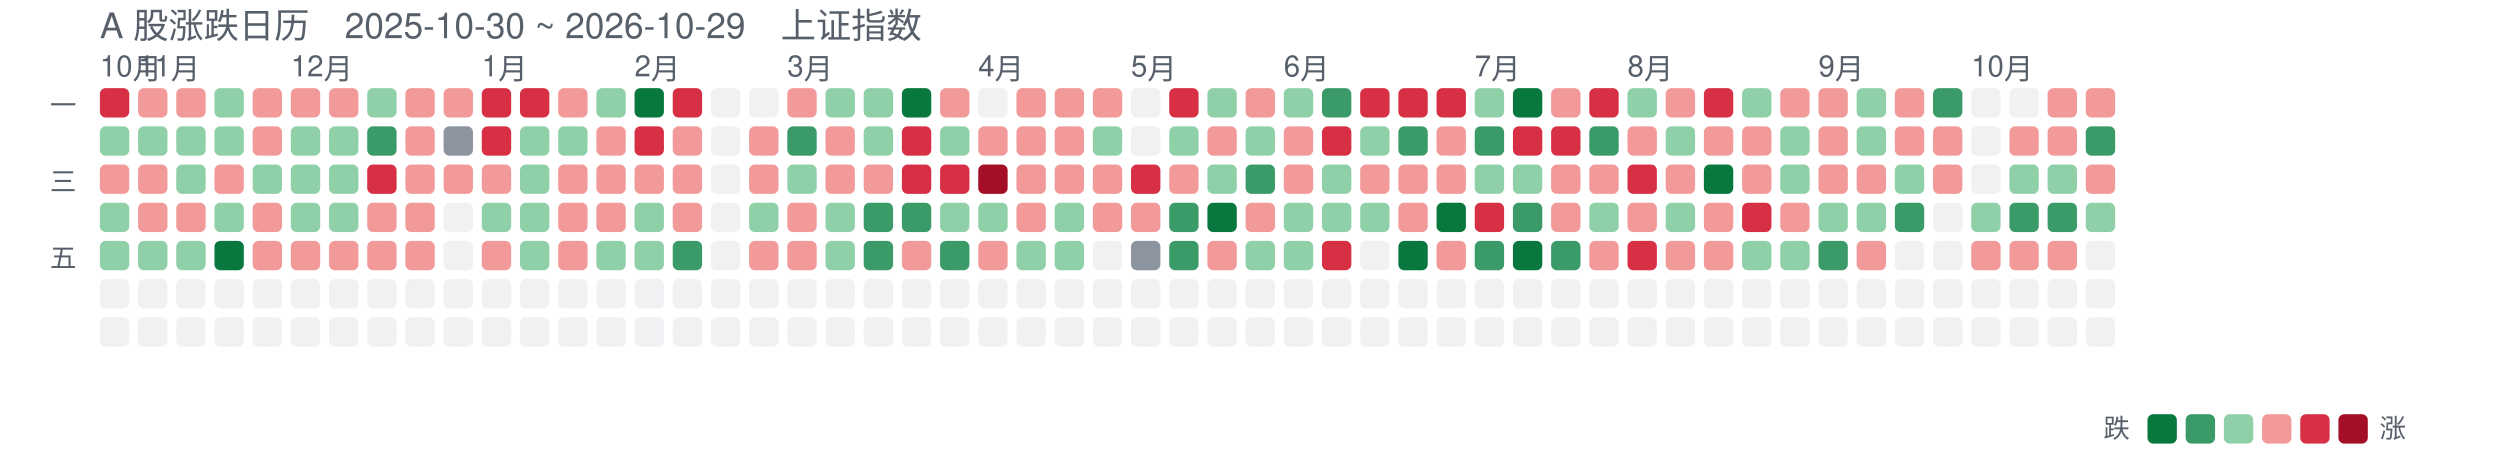
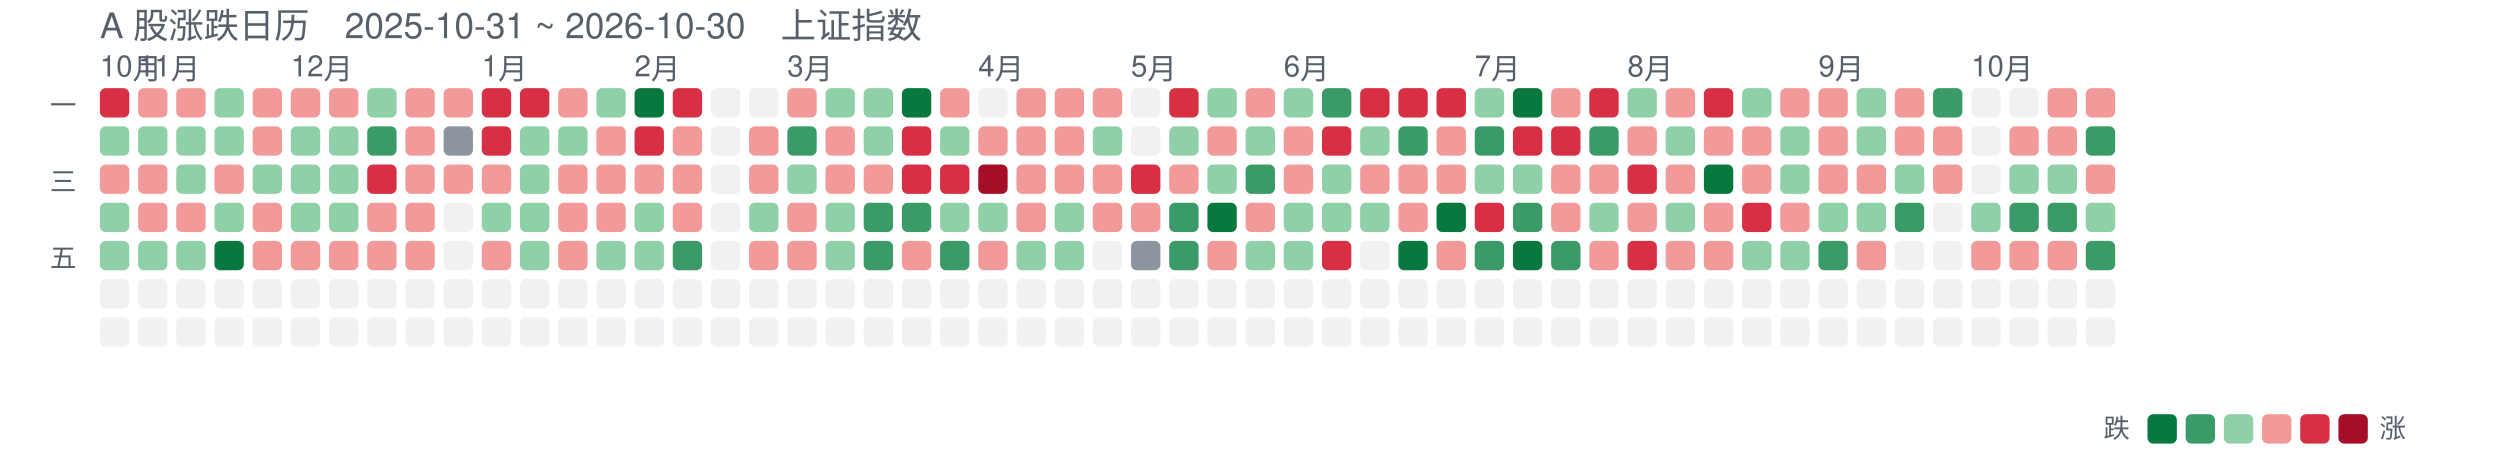
<svg xmlns="http://www.w3.org/2000/svg" width="851" height="159" viewBox="0 0 851 159" font-family="-apple-system,Segoe UI,Helvetica,Arial,sans-serif">
-   <text x="34" y="13" font-size="12" fill="#57606a">A 股涨跌日历　2025-10-30 ~ 2026-10-29　上证指数</text>
+   <text x="34" y="13" font-size="12" fill="#57606a">A 股涨跌日历　2025-10-31 ~ 2026-10-30　上证指数</text>
  <text x="34" y="26" font-size="10" fill="#57606a">10月</text>
  <text x="47" y="26" font-size="10" fill="#57606a">11月</text>
  <text x="99" y="26" font-size="10" fill="#57606a">12月</text>
  <text x="164" y="26" font-size="10" fill="#57606a">1月</text>
  <text x="216" y="26" font-size="10" fill="#57606a">2月</text>
  <text x="268" y="26" font-size="10" fill="#57606a">3月</text>
  <text x="333" y="26" font-size="10" fill="#57606a">4月</text>
  <text x="385" y="26" font-size="10" fill="#57606a">5月</text>
  <text x="437" y="26" font-size="10" fill="#57606a">6月</text>
  <text x="502" y="26" font-size="10" fill="#57606a">7月</text>
  <text x="554" y="26" font-size="10" fill="#57606a">8月</text>
  <text x="619" y="26" font-size="10" fill="#57606a">9月</text>
  <text x="671" y="26" font-size="10" fill="#57606a">10月</text>
  <text x="26" y="39" font-size="9" fill="#57606a" text-anchor="end">一</text>
  <text x="26" y="65" font-size="9" fill="#57606a" text-anchor="end">三</text>
  <text x="26" y="91" font-size="9" fill="#57606a" text-anchor="end">五</text>
  <rect x="34" y="30" width="10" height="10" rx="2" fill="#d73045" opacity="1" />
  <rect x="34" y="43" width="10" height="10" rx="2" fill="#8fd0a8" opacity="1" />
  <rect x="34" y="56" width="10" height="10" rx="2" fill="#f29a9a" opacity="1" />
  <rect x="34" y="69" width="10" height="10" rx="2" fill="#8fd0a8" opacity="1" />
  <rect x="34" y="82" width="10" height="10" rx="2" fill="#8fd0a8" opacity="1" />
  <rect x="34" y="95" width="10" height="10" rx="2" fill="#d0d7de" opacity="0.35" />
  <rect x="34" y="108" width="10" height="10" rx="2" fill="#d0d7de" opacity="0.35" />
  <rect x="47" y="30" width="10" height="10" rx="2" fill="#f29a9a" opacity="1" />
  <rect x="47" y="43" width="10" height="10" rx="2" fill="#8fd0a8" opacity="1" />
  <rect x="47" y="56" width="10" height="10" rx="2" fill="#f29a9a" opacity="1" />
  <rect x="47" y="69" width="10" height="10" rx="2" fill="#f29a9a" opacity="1" />
  <rect x="47" y="82" width="10" height="10" rx="2" fill="#8fd0a8" opacity="1" />
  <rect x="47" y="95" width="10" height="10" rx="2" fill="#d0d7de" opacity="0.35" />
  <rect x="47" y="108" width="10" height="10" rx="2" fill="#d0d7de" opacity="0.35" />
  <rect x="60" y="30" width="10" height="10" rx="2" fill="#f29a9a" opacity="1" />
  <rect x="60" y="43" width="10" height="10" rx="2" fill="#8fd0a8" opacity="1" />
  <rect x="60" y="56" width="10" height="10" rx="2" fill="#8fd0a8" opacity="1" />
  <rect x="60" y="69" width="10" height="10" rx="2" fill="#f29a9a" opacity="1" />
  <rect x="60" y="82" width="10" height="10" rx="2" fill="#8fd0a8" opacity="1" />
  <rect x="60" y="95" width="10" height="10" rx="2" fill="#d0d7de" opacity="0.35" />
  <rect x="60" y="108" width="10" height="10" rx="2" fill="#d0d7de" opacity="0.35" />
  <rect x="73" y="30" width="10" height="10" rx="2" fill="#8fd0a8" opacity="1" />
  <rect x="73" y="43" width="10" height="10" rx="2" fill="#8fd0a8" opacity="1" />
  <rect x="73" y="56" width="10" height="10" rx="2" fill="#f29a9a" opacity="1" />
  <rect x="73" y="69" width="10" height="10" rx="2" fill="#8fd0a8" opacity="1" />
  <rect x="73" y="82" width="10" height="10" rx="2" fill="#08783e" opacity="1" />
  <rect x="73" y="95" width="10" height="10" rx="2" fill="#d0d7de" opacity="0.35" />
  <rect x="73" y="108" width="10" height="10" rx="2" fill="#d0d7de" opacity="0.35" />
  <rect x="86" y="30" width="10" height="10" rx="2" fill="#f29a9a" opacity="1" />
  <rect x="86" y="43" width="10" height="10" rx="2" fill="#f29a9a" opacity="1" />
  <rect x="86" y="56" width="10" height="10" rx="2" fill="#8fd0a8" opacity="1" />
  <rect x="86" y="69" width="10" height="10" rx="2" fill="#f29a9a" opacity="1" />
  <rect x="86" y="82" width="10" height="10" rx="2" fill="#f29a9a" opacity="1" />
  <rect x="86" y="95" width="10" height="10" rx="2" fill="#d0d7de" opacity="0.35" />
  <rect x="86" y="108" width="10" height="10" rx="2" fill="#d0d7de" opacity="0.35" />
  <rect x="99" y="30" width="10" height="10" rx="2" fill="#f29a9a" opacity="1" />
  <rect x="99" y="43" width="10" height="10" rx="2" fill="#8fd0a8" opacity="1" />
  <rect x="99" y="56" width="10" height="10" rx="2" fill="#8fd0a8" opacity="1" />
  <rect x="99" y="69" width="10" height="10" rx="2" fill="#8fd0a8" opacity="1" />
  <rect x="99" y="82" width="10" height="10" rx="2" fill="#f29a9a" opacity="1" />
  <rect x="99" y="95" width="10" height="10" rx="2" fill="#d0d7de" opacity="0.35" />
  <rect x="99" y="108" width="10" height="10" rx="2" fill="#d0d7de" opacity="0.35" />
  <rect x="112" y="30" width="10" height="10" rx="2" fill="#f29a9a" opacity="1" />
  <rect x="112" y="43" width="10" height="10" rx="2" fill="#8fd0a8" opacity="1" />
  <rect x="112" y="56" width="10" height="10" rx="2" fill="#8fd0a8" opacity="1" />
  <rect x="112" y="69" width="10" height="10" rx="2" fill="#8fd0a8" opacity="1" />
  <rect x="112" y="82" width="10" height="10" rx="2" fill="#f29a9a" opacity="1" />
  <rect x="112" y="95" width="10" height="10" rx="2" fill="#d0d7de" opacity="0.35" />
  <rect x="112" y="108" width="10" height="10" rx="2" fill="#d0d7de" opacity="0.35" />
  <rect x="125" y="30" width="10" height="10" rx="2" fill="#8fd0a8" opacity="1" />
  <rect x="125" y="43" width="10" height="10" rx="2" fill="#3b9b68" opacity="1" />
  <rect x="125" y="56" width="10" height="10" rx="2" fill="#d73045" opacity="1" />
  <rect x="125" y="69" width="10" height="10" rx="2" fill="#f29a9a" opacity="1" />
  <rect x="125" y="82" width="10" height="10" rx="2" fill="#f29a9a" opacity="1" />
  <rect x="125" y="95" width="10" height="10" rx="2" fill="#d0d7de" opacity="0.35" />
  <rect x="125" y="108" width="10" height="10" rx="2" fill="#d0d7de" opacity="0.35" />
  <rect x="138" y="30" width="10" height="10" rx="2" fill="#f29a9a" opacity="1" />
  <rect x="138" y="43" width="10" height="10" rx="2" fill="#f29a9a" opacity="1" />
  <rect x="138" y="56" width="10" height="10" rx="2" fill="#f29a9a" opacity="1" />
  <rect x="138" y="69" width="10" height="10" rx="2" fill="#f29a9a" opacity="1" />
  <rect x="138" y="82" width="10" height="10" rx="2" fill="#f29a9a" opacity="1" />
  <rect x="138" y="95" width="10" height="10" rx="2" fill="#d0d7de" opacity="0.35" />
  <rect x="138" y="108" width="10" height="10" rx="2" fill="#d0d7de" opacity="0.35" />
  <rect x="151" y="30" width="10" height="10" rx="2" fill="#f29a9a" opacity="1" />
  <rect x="151" y="43" width="10" height="10" rx="2" fill="#8c959f" opacity="1" />
  <rect x="151" y="56" width="10" height="10" rx="2" fill="#f29a9a" opacity="1" />
  <rect x="151" y="69" width="10" height="10" rx="2" fill="#d0d7de" opacity="0.35" />
  <rect x="151" y="82" width="10" height="10" rx="2" fill="#d0d7de" opacity="0.35" />
  <rect x="151" y="95" width="10" height="10" rx="2" fill="#d0d7de" opacity="0.35" />
  <rect x="151" y="108" width="10" height="10" rx="2" fill="#d0d7de" opacity="0.35" />
  <rect x="164" y="30" width="10" height="10" rx="2" fill="#d73045" opacity="1" />
  <rect x="164" y="43" width="10" height="10" rx="2" fill="#d73045" opacity="1" />
  <rect x="164" y="56" width="10" height="10" rx="2" fill="#f29a9a" opacity="1" />
  <rect x="164" y="69" width="10" height="10" rx="2" fill="#8fd0a8" opacity="1" />
  <rect x="164" y="82" width="10" height="10" rx="2" fill="#f29a9a" opacity="1" />
  <rect x="164" y="95" width="10" height="10" rx="2" fill="#d0d7de" opacity="0.35" />
  <rect x="164" y="108" width="10" height="10" rx="2" fill="#d0d7de" opacity="0.35" />
  <rect x="177" y="30" width="10" height="10" rx="2" fill="#d73045" opacity="1" />
  <rect x="177" y="43" width="10" height="10" rx="2" fill="#8fd0a8" opacity="1" />
  <rect x="177" y="56" width="10" height="10" rx="2" fill="#8fd0a8" opacity="1" />
  <rect x="177" y="69" width="10" height="10" rx="2" fill="#8fd0a8" opacity="1" />
  <rect x="177" y="82" width="10" height="10" rx="2" fill="#8fd0a8" opacity="1" />
  <rect x="177" y="95" width="10" height="10" rx="2" fill="#d0d7de" opacity="0.35" />
  <rect x="177" y="108" width="10" height="10" rx="2" fill="#d0d7de" opacity="0.35" />
  <rect x="190" y="30" width="10" height="10" rx="2" fill="#f29a9a" opacity="1" />
  <rect x="190" y="43" width="10" height="10" rx="2" fill="#8fd0a8" opacity="1" />
  <rect x="190" y="56" width="10" height="10" rx="2" fill="#f29a9a" opacity="1" />
  <rect x="190" y="69" width="10" height="10" rx="2" fill="#f29a9a" opacity="1" />
  <rect x="190" y="82" width="10" height="10" rx="2" fill="#f29a9a" opacity="1" />
  <rect x="190" y="95" width="10" height="10" rx="2" fill="#d0d7de" opacity="0.35" />
  <rect x="190" y="108" width="10" height="10" rx="2" fill="#d0d7de" opacity="0.35" />
  <rect x="203" y="30" width="10" height="10" rx="2" fill="#8fd0a8" opacity="1" />
  <rect x="203" y="43" width="10" height="10" rx="2" fill="#f29a9a" opacity="1" />
  <rect x="203" y="56" width="10" height="10" rx="2" fill="#f29a9a" opacity="1" />
  <rect x="203" y="69" width="10" height="10" rx="2" fill="#f29a9a" opacity="1" />
  <rect x="203" y="82" width="10" height="10" rx="2" fill="#8fd0a8" opacity="1" />
  <rect x="203" y="95" width="10" height="10" rx="2" fill="#d0d7de" opacity="0.35" />
  <rect x="203" y="108" width="10" height="10" rx="2" fill="#d0d7de" opacity="0.35" />
  <rect x="216" y="30" width="10" height="10" rx="2" fill="#08783e" opacity="1" />
  <rect x="216" y="43" width="10" height="10" rx="2" fill="#d73045" opacity="1" />
  <rect x="216" y="56" width="10" height="10" rx="2" fill="#f29a9a" opacity="1" />
  <rect x="216" y="69" width="10" height="10" rx="2" fill="#8fd0a8" opacity="1" />
  <rect x="216" y="82" width="10" height="10" rx="2" fill="#8fd0a8" opacity="1" />
  <rect x="216" y="95" width="10" height="10" rx="2" fill="#d0d7de" opacity="0.35" />
  <rect x="216" y="108" width="10" height="10" rx="2" fill="#d0d7de" opacity="0.35" />
  <rect x="229" y="30" width="10" height="10" rx="2" fill="#d73045" opacity="1" />
  <rect x="229" y="43" width="10" height="10" rx="2" fill="#f29a9a" opacity="1" />
  <rect x="229" y="56" width="10" height="10" rx="2" fill="#f29a9a" opacity="1" />
  <rect x="229" y="69" width="10" height="10" rx="2" fill="#f29a9a" opacity="1" />
  <rect x="229" y="82" width="10" height="10" rx="2" fill="#3b9b68" opacity="1" />
  <rect x="229" y="95" width="10" height="10" rx="2" fill="#d0d7de" opacity="0.35" />
  <rect x="229" y="108" width="10" height="10" rx="2" fill="#d0d7de" opacity="0.35" />
  <rect x="242" y="30" width="10" height="10" rx="2" fill="#d0d7de" opacity="0.35" />
  <rect x="242" y="43" width="10" height="10" rx="2" fill="#d0d7de" opacity="0.35" />
  <rect x="242" y="56" width="10" height="10" rx="2" fill="#d0d7de" opacity="0.35" />
  <rect x="242" y="69" width="10" height="10" rx="2" fill="#d0d7de" opacity="0.35" />
  <rect x="242" y="82" width="10" height="10" rx="2" fill="#d0d7de" opacity="0.35" />
  <rect x="242" y="95" width="10" height="10" rx="2" fill="#d0d7de" opacity="0.35" />
  <rect x="242" y="108" width="10" height="10" rx="2" fill="#d0d7de" opacity="0.35" />
  <rect x="255" y="30" width="10" height="10" rx="2" fill="#d0d7de" opacity="0.35" />
  <rect x="255" y="43" width="10" height="10" rx="2" fill="#f29a9a" opacity="1" />
  <rect x="255" y="56" width="10" height="10" rx="2" fill="#f29a9a" opacity="1" />
  <rect x="255" y="69" width="10" height="10" rx="2" fill="#8fd0a8" opacity="1" />
  <rect x="255" y="82" width="10" height="10" rx="2" fill="#f29a9a" opacity="1" />
  <rect x="255" y="95" width="10" height="10" rx="2" fill="#d0d7de" opacity="0.35" />
  <rect x="255" y="108" width="10" height="10" rx="2" fill="#d0d7de" opacity="0.35" />
  <rect x="268" y="30" width="10" height="10" rx="2" fill="#f29a9a" opacity="1" />
  <rect x="268" y="43" width="10" height="10" rx="2" fill="#3b9b68" opacity="1" />
  <rect x="268" y="56" width="10" height="10" rx="2" fill="#8fd0a8" opacity="1" />
  <rect x="268" y="69" width="10" height="10" rx="2" fill="#f29a9a" opacity="1" />
  <rect x="268" y="82" width="10" height="10" rx="2" fill="#f29a9a" opacity="1" />
  <rect x="268" y="95" width="10" height="10" rx="2" fill="#d0d7de" opacity="0.35" />
  <rect x="268" y="108" width="10" height="10" rx="2" fill="#d0d7de" opacity="0.35" />
  <rect x="281" y="30" width="10" height="10" rx="2" fill="#8fd0a8" opacity="1" />
  <rect x="281" y="43" width="10" height="10" rx="2" fill="#f29a9a" opacity="1" />
  <rect x="281" y="56" width="10" height="10" rx="2" fill="#f29a9a" opacity="1" />
  <rect x="281" y="69" width="10" height="10" rx="2" fill="#8fd0a8" opacity="1" />
  <rect x="281" y="82" width="10" height="10" rx="2" fill="#8fd0a8" opacity="1" />
  <rect x="281" y="95" width="10" height="10" rx="2" fill="#d0d7de" opacity="0.35" />
  <rect x="281" y="108" width="10" height="10" rx="2" fill="#d0d7de" opacity="0.35" />
  <rect x="294" y="30" width="10" height="10" rx="2" fill="#8fd0a8" opacity="1" />
  <rect x="294" y="43" width="10" height="10" rx="2" fill="#8fd0a8" opacity="1" />
  <rect x="294" y="56" width="10" height="10" rx="2" fill="#f29a9a" opacity="1" />
  <rect x="294" y="69" width="10" height="10" rx="2" fill="#3b9b68" opacity="1" />
  <rect x="294" y="82" width="10" height="10" rx="2" fill="#3b9b68" opacity="1" />
  <rect x="294" y="95" width="10" height="10" rx="2" fill="#d0d7de" opacity="0.35" />
  <rect x="294" y="108" width="10" height="10" rx="2" fill="#d0d7de" opacity="0.35" />
  <rect x="307" y="30" width="10" height="10" rx="2" fill="#08783e" opacity="1" />
  <rect x="307" y="43" width="10" height="10" rx="2" fill="#d73045" opacity="1" />
  <rect x="307" y="56" width="10" height="10" rx="2" fill="#d73045" opacity="1" />
  <rect x="307" y="69" width="10" height="10" rx="2" fill="#3b9b68" opacity="1" />
  <rect x="307" y="82" width="10" height="10" rx="2" fill="#f29a9a" opacity="1" />
  <rect x="307" y="95" width="10" height="10" rx="2" fill="#d0d7de" opacity="0.35" />
  <rect x="307" y="108" width="10" height="10" rx="2" fill="#d0d7de" opacity="0.35" />
  <rect x="320" y="30" width="10" height="10" rx="2" fill="#f29a9a" opacity="1" />
  <rect x="320" y="43" width="10" height="10" rx="2" fill="#8fd0a8" opacity="1" />
  <rect x="320" y="56" width="10" height="10" rx="2" fill="#d73045" opacity="1" />
  <rect x="320" y="69" width="10" height="10" rx="2" fill="#8fd0a8" opacity="1" />
  <rect x="320" y="82" width="10" height="10" rx="2" fill="#3b9b68" opacity="1" />
  <rect x="320" y="95" width="10" height="10" rx="2" fill="#d0d7de" opacity="0.35" />
  <rect x="320" y="108" width="10" height="10" rx="2" fill="#d0d7de" opacity="0.35" />
  <rect x="333" y="30" width="10" height="10" rx="2" fill="#d0d7de" opacity="0.35" />
  <rect x="333" y="43" width="10" height="10" rx="2" fill="#f29a9a" opacity="1" />
  <rect x="333" y="56" width="10" height="10" rx="2" fill="#a40e26" opacity="1" />
  <rect x="333" y="69" width="10" height="10" rx="2" fill="#8fd0a8" opacity="1" />
  <rect x="333" y="82" width="10" height="10" rx="2" fill="#f29a9a" opacity="1" />
  <rect x="333" y="95" width="10" height="10" rx="2" fill="#d0d7de" opacity="0.35" />
  <rect x="333" y="108" width="10" height="10" rx="2" fill="#d0d7de" opacity="0.35" />
  <rect x="346" y="30" width="10" height="10" rx="2" fill="#f29a9a" opacity="1" />
  <rect x="346" y="43" width="10" height="10" rx="2" fill="#f29a9a" opacity="1" />
  <rect x="346" y="56" width="10" height="10" rx="2" fill="#f29a9a" opacity="1" />
  <rect x="346" y="69" width="10" height="10" rx="2" fill="#f29a9a" opacity="1" />
  <rect x="346" y="82" width="10" height="10" rx="2" fill="#8fd0a8" opacity="1" />
  <rect x="346" y="95" width="10" height="10" rx="2" fill="#d0d7de" opacity="0.35" />
  <rect x="346" y="108" width="10" height="10" rx="2" fill="#d0d7de" opacity="0.35" />
  <rect x="359" y="30" width="10" height="10" rx="2" fill="#f29a9a" opacity="1" />
  <rect x="359" y="43" width="10" height="10" rx="2" fill="#f29a9a" opacity="1" />
  <rect x="359" y="56" width="10" height="10" rx="2" fill="#f29a9a" opacity="1" />
  <rect x="359" y="69" width="10" height="10" rx="2" fill="#8fd0a8" opacity="1" />
  <rect x="359" y="82" width="10" height="10" rx="2" fill="#8fd0a8" opacity="1" />
  <rect x="359" y="95" width="10" height="10" rx="2" fill="#d0d7de" opacity="0.35" />
  <rect x="359" y="108" width="10" height="10" rx="2" fill="#d0d7de" opacity="0.35" />
  <rect x="372" y="30" width="10" height="10" rx="2" fill="#f29a9a" opacity="1" />
  <rect x="372" y="43" width="10" height="10" rx="2" fill="#8fd0a8" opacity="1" />
  <rect x="372" y="56" width="10" height="10" rx="2" fill="#f29a9a" opacity="1" />
  <rect x="372" y="69" width="10" height="10" rx="2" fill="#f29a9a" opacity="1" />
  <rect x="372" y="82" width="10" height="10" rx="2" fill="#d0d7de" opacity="0.35" />
  <rect x="372" y="95" width="10" height="10" rx="2" fill="#d0d7de" opacity="0.35" />
  <rect x="372" y="108" width="10" height="10" rx="2" fill="#d0d7de" opacity="0.35" />
  <rect x="385" y="30" width="10" height="10" rx="2" fill="#d0d7de" opacity="0.35" />
  <rect x="385" y="43" width="10" height="10" rx="2" fill="#d0d7de" opacity="0.35" />
  <rect x="385" y="56" width="10" height="10" rx="2" fill="#d73045" opacity="1" />
  <rect x="385" y="69" width="10" height="10" rx="2" fill="#f29a9a" opacity="1" />
  <rect x="385" y="82" width="10" height="10" rx="2" fill="#8c959f" opacity="1" />
  <rect x="385" y="95" width="10" height="10" rx="2" fill="#d0d7de" opacity="0.35" />
  <rect x="385" y="108" width="10" height="10" rx="2" fill="#d0d7de" opacity="0.35" />
  <rect x="398" y="30" width="10" height="10" rx="2" fill="#d73045" opacity="1" />
  <rect x="398" y="43" width="10" height="10" rx="2" fill="#8fd0a8" opacity="1" />
  <rect x="398" y="56" width="10" height="10" rx="2" fill="#f29a9a" opacity="1" />
  <rect x="398" y="69" width="10" height="10" rx="2" fill="#3b9b68" opacity="1" />
  <rect x="398" y="82" width="10" height="10" rx="2" fill="#3b9b68" opacity="1" />
  <rect x="398" y="95" width="10" height="10" rx="2" fill="#d0d7de" opacity="0.35" />
  <rect x="398" y="108" width="10" height="10" rx="2" fill="#d0d7de" opacity="0.35" />
  <rect x="411" y="30" width="10" height="10" rx="2" fill="#8fd0a8" opacity="1" />
  <rect x="411" y="43" width="10" height="10" rx="2" fill="#f29a9a" opacity="1" />
  <rect x="411" y="56" width="10" height="10" rx="2" fill="#8fd0a8" opacity="1" />
  <rect x="411" y="69" width="10" height="10" rx="2" fill="#08783e" opacity="1" />
  <rect x="411" y="82" width="10" height="10" rx="2" fill="#f29a9a" opacity="1" />
  <rect x="411" y="95" width="10" height="10" rx="2" fill="#d0d7de" opacity="0.35" />
  <rect x="411" y="108" width="10" height="10" rx="2" fill="#d0d7de" opacity="0.35" />
  <rect x="424" y="30" width="10" height="10" rx="2" fill="#f29a9a" opacity="1" />
  <rect x="424" y="43" width="10" height="10" rx="2" fill="#8fd0a8" opacity="1" />
  <rect x="424" y="56" width="10" height="10" rx="2" fill="#3b9b68" opacity="1" />
  <rect x="424" y="69" width="10" height="10" rx="2" fill="#f29a9a" opacity="1" />
  <rect x="424" y="82" width="10" height="10" rx="2" fill="#8fd0a8" opacity="1" />
  <rect x="424" y="95" width="10" height="10" rx="2" fill="#d0d7de" opacity="0.35" />
  <rect x="424" y="108" width="10" height="10" rx="2" fill="#d0d7de" opacity="0.35" />
  <rect x="437" y="30" width="10" height="10" rx="2" fill="#8fd0a8" opacity="1" />
  <rect x="437" y="43" width="10" height="10" rx="2" fill="#f29a9a" opacity="1" />
  <rect x="437" y="56" width="10" height="10" rx="2" fill="#f29a9a" opacity="1" />
  <rect x="437" y="69" width="10" height="10" rx="2" fill="#8fd0a8" opacity="1" />
  <rect x="437" y="82" width="10" height="10" rx="2" fill="#8fd0a8" opacity="1" />
  <rect x="437" y="95" width="10" height="10" rx="2" fill="#d0d7de" opacity="0.35" />
  <rect x="437" y="108" width="10" height="10" rx="2" fill="#d0d7de" opacity="0.35" />
  <rect x="450" y="30" width="10" height="10" rx="2" fill="#3b9b68" opacity="1" />
  <rect x="450" y="43" width="10" height="10" rx="2" fill="#d73045" opacity="1" />
  <rect x="450" y="56" width="10" height="10" rx="2" fill="#8fd0a8" opacity="1" />
  <rect x="450" y="69" width="10" height="10" rx="2" fill="#8fd0a8" opacity="1" />
  <rect x="450" y="82" width="10" height="10" rx="2" fill="#d73045" opacity="1" />
  <rect x="450" y="95" width="10" height="10" rx="2" fill="#d0d7de" opacity="0.35" />
  <rect x="450" y="108" width="10" height="10" rx="2" fill="#d0d7de" opacity="0.35" />
  <rect x="463" y="30" width="10" height="10" rx="2" fill="#d73045" opacity="1" />
  <rect x="463" y="43" width="10" height="10" rx="2" fill="#8fd0a8" opacity="1" />
  <rect x="463" y="56" width="10" height="10" rx="2" fill="#f29a9a" opacity="1" />
  <rect x="463" y="69" width="10" height="10" rx="2" fill="#8fd0a8" opacity="1" />
  <rect x="463" y="82" width="10" height="10" rx="2" fill="#d0d7de" opacity="0.35" />
  <rect x="463" y="95" width="10" height="10" rx="2" fill="#d0d7de" opacity="0.35" />
  <rect x="463" y="108" width="10" height="10" rx="2" fill="#d0d7de" opacity="0.35" />
  <rect x="476" y="30" width="10" height="10" rx="2" fill="#d73045" opacity="1" />
  <rect x="476" y="43" width="10" height="10" rx="2" fill="#3b9b68" opacity="1" />
  <rect x="476" y="56" width="10" height="10" rx="2" fill="#f29a9a" opacity="1" />
  <rect x="476" y="69" width="10" height="10" rx="2" fill="#f29a9a" opacity="1" />
  <rect x="476" y="82" width="10" height="10" rx="2" fill="#08783e" opacity="1" />
  <rect x="476" y="95" width="10" height="10" rx="2" fill="#d0d7de" opacity="0.35" />
  <rect x="476" y="108" width="10" height="10" rx="2" fill="#d0d7de" opacity="0.35" />
  <rect x="489" y="30" width="10" height="10" rx="2" fill="#d73045" opacity="1" />
  <rect x="489" y="43" width="10" height="10" rx="2" fill="#f29a9a" opacity="1" />
  <rect x="489" y="56" width="10" height="10" rx="2" fill="#f29a9a" opacity="1" />
  <rect x="489" y="69" width="10" height="10" rx="2" fill="#08783e" opacity="1" />
  <rect x="489" y="82" width="10" height="10" rx="2" fill="#f29a9a" opacity="1" />
  <rect x="489" y="95" width="10" height="10" rx="2" fill="#d0d7de" opacity="0.35" />
  <rect x="489" y="108" width="10" height="10" rx="2" fill="#d0d7de" opacity="0.35" />
  <rect x="502" y="30" width="10" height="10" rx="2" fill="#8fd0a8" opacity="1" />
  <rect x="502" y="43" width="10" height="10" rx="2" fill="#3b9b68" opacity="1" />
  <rect x="502" y="56" width="10" height="10" rx="2" fill="#8fd0a8" opacity="1" />
  <rect x="502" y="69" width="10" height="10" rx="2" fill="#d73045" opacity="1" />
  <rect x="502" y="82" width="10" height="10" rx="2" fill="#3b9b68" opacity="1" />
  <rect x="502" y="95" width="10" height="10" rx="2" fill="#d0d7de" opacity="0.35" />
  <rect x="502" y="108" width="10" height="10" rx="2" fill="#d0d7de" opacity="0.35" />
  <rect x="515" y="30" width="10" height="10" rx="2" fill="#08783e" opacity="1" />
  <rect x="515" y="43" width="10" height="10" rx="2" fill="#d73045" opacity="1" />
  <rect x="515" y="56" width="10" height="10" rx="2" fill="#8fd0a8" opacity="1" />
  <rect x="515" y="69" width="10" height="10" rx="2" fill="#3b9b68" opacity="1" />
  <rect x="515" y="82" width="10" height="10" rx="2" fill="#08783e" opacity="1" />
  <rect x="515" y="95" width="10" height="10" rx="2" fill="#d0d7de" opacity="0.35" />
  <rect x="515" y="108" width="10" height="10" rx="2" fill="#d0d7de" opacity="0.35" />
  <rect x="528" y="30" width="10" height="10" rx="2" fill="#f29a9a" opacity="1" />
  <rect x="528" y="43" width="10" height="10" rx="2" fill="#d73045" opacity="1" />
  <rect x="528" y="56" width="10" height="10" rx="2" fill="#f29a9a" opacity="1" />
  <rect x="528" y="69" width="10" height="10" rx="2" fill="#f29a9a" opacity="1" />
  <rect x="528" y="82" width="10" height="10" rx="2" fill="#3b9b68" opacity="1" />
  <rect x="528" y="95" width="10" height="10" rx="2" fill="#d0d7de" opacity="0.35" />
  <rect x="528" y="108" width="10" height="10" rx="2" fill="#d0d7de" opacity="0.35" />
  <rect x="541" y="30" width="10" height="10" rx="2" fill="#d73045" opacity="1" />
  <rect x="541" y="43" width="10" height="10" rx="2" fill="#3b9b68" opacity="1" />
  <rect x="541" y="56" width="10" height="10" rx="2" fill="#f29a9a" opacity="1" />
  <rect x="541" y="69" width="10" height="10" rx="2" fill="#8fd0a8" opacity="1" />
  <rect x="541" y="82" width="10" height="10" rx="2" fill="#f29a9a" opacity="1" />
  <rect x="541" y="95" width="10" height="10" rx="2" fill="#d0d7de" opacity="0.35" />
  <rect x="541" y="108" width="10" height="10" rx="2" fill="#d0d7de" opacity="0.35" />
  <rect x="554" y="30" width="10" height="10" rx="2" fill="#8fd0a8" opacity="1" />
  <rect x="554" y="43" width="10" height="10" rx="2" fill="#f29a9a" opacity="1" />
  <rect x="554" y="56" width="10" height="10" rx="2" fill="#d73045" opacity="1" />
  <rect x="554" y="69" width="10" height="10" rx="2" fill="#f29a9a" opacity="1" />
  <rect x="554" y="82" width="10" height="10" rx="2" fill="#d73045" opacity="1" />
  <rect x="554" y="95" width="10" height="10" rx="2" fill="#d0d7de" opacity="0.35" />
  <rect x="554" y="108" width="10" height="10" rx="2" fill="#d0d7de" opacity="0.35" />
  <rect x="567" y="30" width="10" height="10" rx="2" fill="#f29a9a" opacity="1" />
  <rect x="567" y="43" width="10" height="10" rx="2" fill="#8fd0a8" opacity="1" />
  <rect x="567" y="56" width="10" height="10" rx="2" fill="#f29a9a" opacity="1" />
  <rect x="567" y="69" width="10" height="10" rx="2" fill="#8fd0a8" opacity="1" />
  <rect x="567" y="82" width="10" height="10" rx="2" fill="#f29a9a" opacity="1" />
  <rect x="567" y="95" width="10" height="10" rx="2" fill="#d0d7de" opacity="0.35" />
  <rect x="567" y="108" width="10" height="10" rx="2" fill="#d0d7de" opacity="0.35" />
  <rect x="580" y="30" width="10" height="10" rx="2" fill="#d73045" opacity="1" />
  <rect x="580" y="43" width="10" height="10" rx="2" fill="#f29a9a" opacity="1" />
  <rect x="580" y="56" width="10" height="10" rx="2" fill="#08783e" opacity="1" />
  <rect x="580" y="69" width="10" height="10" rx="2" fill="#f29a9a" opacity="1" />
  <rect x="580" y="82" width="10" height="10" rx="2" fill="#f29a9a" opacity="1" />
  <rect x="580" y="95" width="10" height="10" rx="2" fill="#d0d7de" opacity="0.35" />
  <rect x="580" y="108" width="10" height="10" rx="2" fill="#d0d7de" opacity="0.35" />
  <rect x="593" y="30" width="10" height="10" rx="2" fill="#8fd0a8" opacity="1" />
  <rect x="593" y="43" width="10" height="10" rx="2" fill="#f29a9a" opacity="1" />
  <rect x="593" y="56" width="10" height="10" rx="2" fill="#f29a9a" opacity="1" />
  <rect x="593" y="69" width="10" height="10" rx="2" fill="#d73045" opacity="1" />
  <rect x="593" y="82" width="10" height="10" rx="2" fill="#8fd0a8" opacity="1" />
  <rect x="593" y="95" width="10" height="10" rx="2" fill="#d0d7de" opacity="0.35" />
  <rect x="593" y="108" width="10" height="10" rx="2" fill="#d0d7de" opacity="0.35" />
  <rect x="606" y="30" width="10" height="10" rx="2" fill="#f29a9a" opacity="1" />
  <rect x="606" y="43" width="10" height="10" rx="2" fill="#8fd0a8" opacity="1" />
  <rect x="606" y="56" width="10" height="10" rx="2" fill="#8fd0a8" opacity="1" />
  <rect x="606" y="69" width="10" height="10" rx="2" fill="#f29a9a" opacity="1" />
  <rect x="606" y="82" width="10" height="10" rx="2" fill="#8fd0a8" opacity="1" />
  <rect x="606" y="95" width="10" height="10" rx="2" fill="#d0d7de" opacity="0.35" />
  <rect x="606" y="108" width="10" height="10" rx="2" fill="#d0d7de" opacity="0.35" />
  <rect x="619" y="30" width="10" height="10" rx="2" fill="#f29a9a" opacity="1" />
  <rect x="619" y="43" width="10" height="10" rx="2" fill="#f29a9a" opacity="1" />
  <rect x="619" y="56" width="10" height="10" rx="2" fill="#f29a9a" opacity="1" />
  <rect x="619" y="69" width="10" height="10" rx="2" fill="#8fd0a8" opacity="1" />
  <rect x="619" y="82" width="10" height="10" rx="2" fill="#3b9b68" opacity="1" />
  <rect x="619" y="95" width="10" height="10" rx="2" fill="#d0d7de" opacity="0.35" />
  <rect x="619" y="108" width="10" height="10" rx="2" fill="#d0d7de" opacity="0.35" />
  <rect x="632" y="30" width="10" height="10" rx="2" fill="#8fd0a8" opacity="1" />
  <rect x="632" y="43" width="10" height="10" rx="2" fill="#8fd0a8" opacity="1" />
  <rect x="632" y="56" width="10" height="10" rx="2" fill="#f29a9a" opacity="1" />
  <rect x="632" y="69" width="10" height="10" rx="2" fill="#8fd0a8" opacity="1" />
  <rect x="632" y="82" width="10" height="10" rx="2" fill="#f29a9a" opacity="1" />
  <rect x="632" y="95" width="10" height="10" rx="2" fill="#d0d7de" opacity="0.35" />
  <rect x="632" y="108" width="10" height="10" rx="2" fill="#d0d7de" opacity="0.35" />
  <rect x="645" y="30" width="10" height="10" rx="2" fill="#f29a9a" opacity="1" />
  <rect x="645" y="43" width="10" height="10" rx="2" fill="#f29a9a" opacity="1" />
  <rect x="645" y="56" width="10" height="10" rx="2" fill="#8fd0a8" opacity="1" />
  <rect x="645" y="69" width="10" height="10" rx="2" fill="#3b9b68" opacity="1" />
  <rect x="645" y="82" width="10" height="10" rx="2" fill="#d0d7de" opacity="0.35" />
  <rect x="645" y="95" width="10" height="10" rx="2" fill="#d0d7de" opacity="0.35" />
  <rect x="645" y="108" width="10" height="10" rx="2" fill="#d0d7de" opacity="0.35" />
  <rect x="658" y="30" width="10" height="10" rx="2" fill="#3b9b68" opacity="1" />
  <rect x="658" y="43" width="10" height="10" rx="2" fill="#f29a9a" opacity="1" />
  <rect x="658" y="56" width="10" height="10" rx="2" fill="#f29a9a" opacity="1" />
  <rect x="658" y="69" width="10" height="10" rx="2" fill="#d0d7de" opacity="0.35" />
  <rect x="658" y="82" width="10" height="10" rx="2" fill="#d0d7de" opacity="0.35" />
  <rect x="658" y="95" width="10" height="10" rx="2" fill="#d0d7de" opacity="0.35" />
  <rect x="658" y="108" width="10" height="10" rx="2" fill="#d0d7de" opacity="0.35" />
  <rect x="671" y="30" width="10" height="10" rx="2" fill="#d0d7de" opacity="0.35" />
  <rect x="671" y="43" width="10" height="10" rx="2" fill="#d0d7de" opacity="0.35" />
  <rect x="671" y="56" width="10" height="10" rx="2" fill="#d0d7de" opacity="0.35" />
  <rect x="671" y="69" width="10" height="10" rx="2" fill="#8fd0a8" opacity="1" />
  <rect x="671" y="82" width="10" height="10" rx="2" fill="#f29a9a" opacity="1" />
  <rect x="671" y="95" width="10" height="10" rx="2" fill="#d0d7de" opacity="0.35" />
  <rect x="671" y="108" width="10" height="10" rx="2" fill="#d0d7de" opacity="0.35" />
  <rect x="684" y="30" width="10" height="10" rx="2" fill="#d0d7de" opacity="0.35" />
  <rect x="684" y="43" width="10" height="10" rx="2" fill="#f29a9a" opacity="1" />
  <rect x="684" y="56" width="10" height="10" rx="2" fill="#8fd0a8" opacity="1" />
  <rect x="684" y="69" width="10" height="10" rx="2" fill="#3b9b68" opacity="1" />
  <rect x="684" y="82" width="10" height="10" rx="2" fill="#f29a9a" opacity="1" />
  <rect x="684" y="95" width="10" height="10" rx="2" fill="#d0d7de" opacity="0.35" />
  <rect x="684" y="108" width="10" height="10" rx="2" fill="#d0d7de" opacity="0.35" />
  <rect x="697" y="30" width="10" height="10" rx="2" fill="#f29a9a" opacity="1" />
  <rect x="697" y="43" width="10" height="10" rx="2" fill="#f29a9a" opacity="1" />
  <rect x="697" y="56" width="10" height="10" rx="2" fill="#8fd0a8" opacity="1" />
  <rect x="697" y="69" width="10" height="10" rx="2" fill="#3b9b68" opacity="1" />
  <rect x="697" y="82" width="10" height="10" rx="2" fill="#f29a9a" opacity="1" />
  <rect x="697" y="95" width="10" height="10" rx="2" fill="#d0d7de" opacity="0.35" />
  <rect x="697" y="108" width="10" height="10" rx="2" fill="#d0d7de" opacity="0.35" />
  <rect x="710" y="30" width="10" height="10" rx="2" fill="#f29a9a" opacity="1" />
  <rect x="710" y="43" width="10" height="10" rx="2" fill="#3b9b68" opacity="1" />
  <rect x="710" y="56" width="10" height="10" rx="2" fill="#f29a9a" opacity="1" />
  <rect x="710" y="69" width="10" height="10" rx="2" fill="#8fd0a8" opacity="1" />
-   <rect x="710" y="82" width="10" height="10" rx="2" fill="#d0d7de" opacity="0.35" />
+   <rect x="710" y="82" width="10" height="10" rx="2" fill="#3b9b68" opacity="1" />
  <rect x="710" y="95" width="10" height="10" rx="2" fill="#d0d7de" opacity="0.35" />
  <rect x="710" y="108" width="10" height="10" rx="2" fill="#d0d7de" opacity="0.35" />
  <text x="725" y="149" font-size="9" fill="#57606a" text-anchor="end">跌</text>
  <rect x="731" y="141" width="10" height="10" rx="2" fill="#08783e" />
  <rect x="744" y="141" width="10" height="10" rx="2" fill="#3b9b68" />
  <rect x="757" y="141" width="10" height="10" rx="2" fill="#8fd0a8" />
  <rect x="770" y="141" width="10" height="10" rx="2" fill="#f29a9a" />
  <rect x="783" y="141" width="10" height="10" rx="2" fill="#d73045" />
  <rect x="796" y="141" width="10" height="10" rx="2" fill="#a40e26" />
  <text x="810" y="149" font-size="9" fill="#57606a">涨</text>
</svg>
